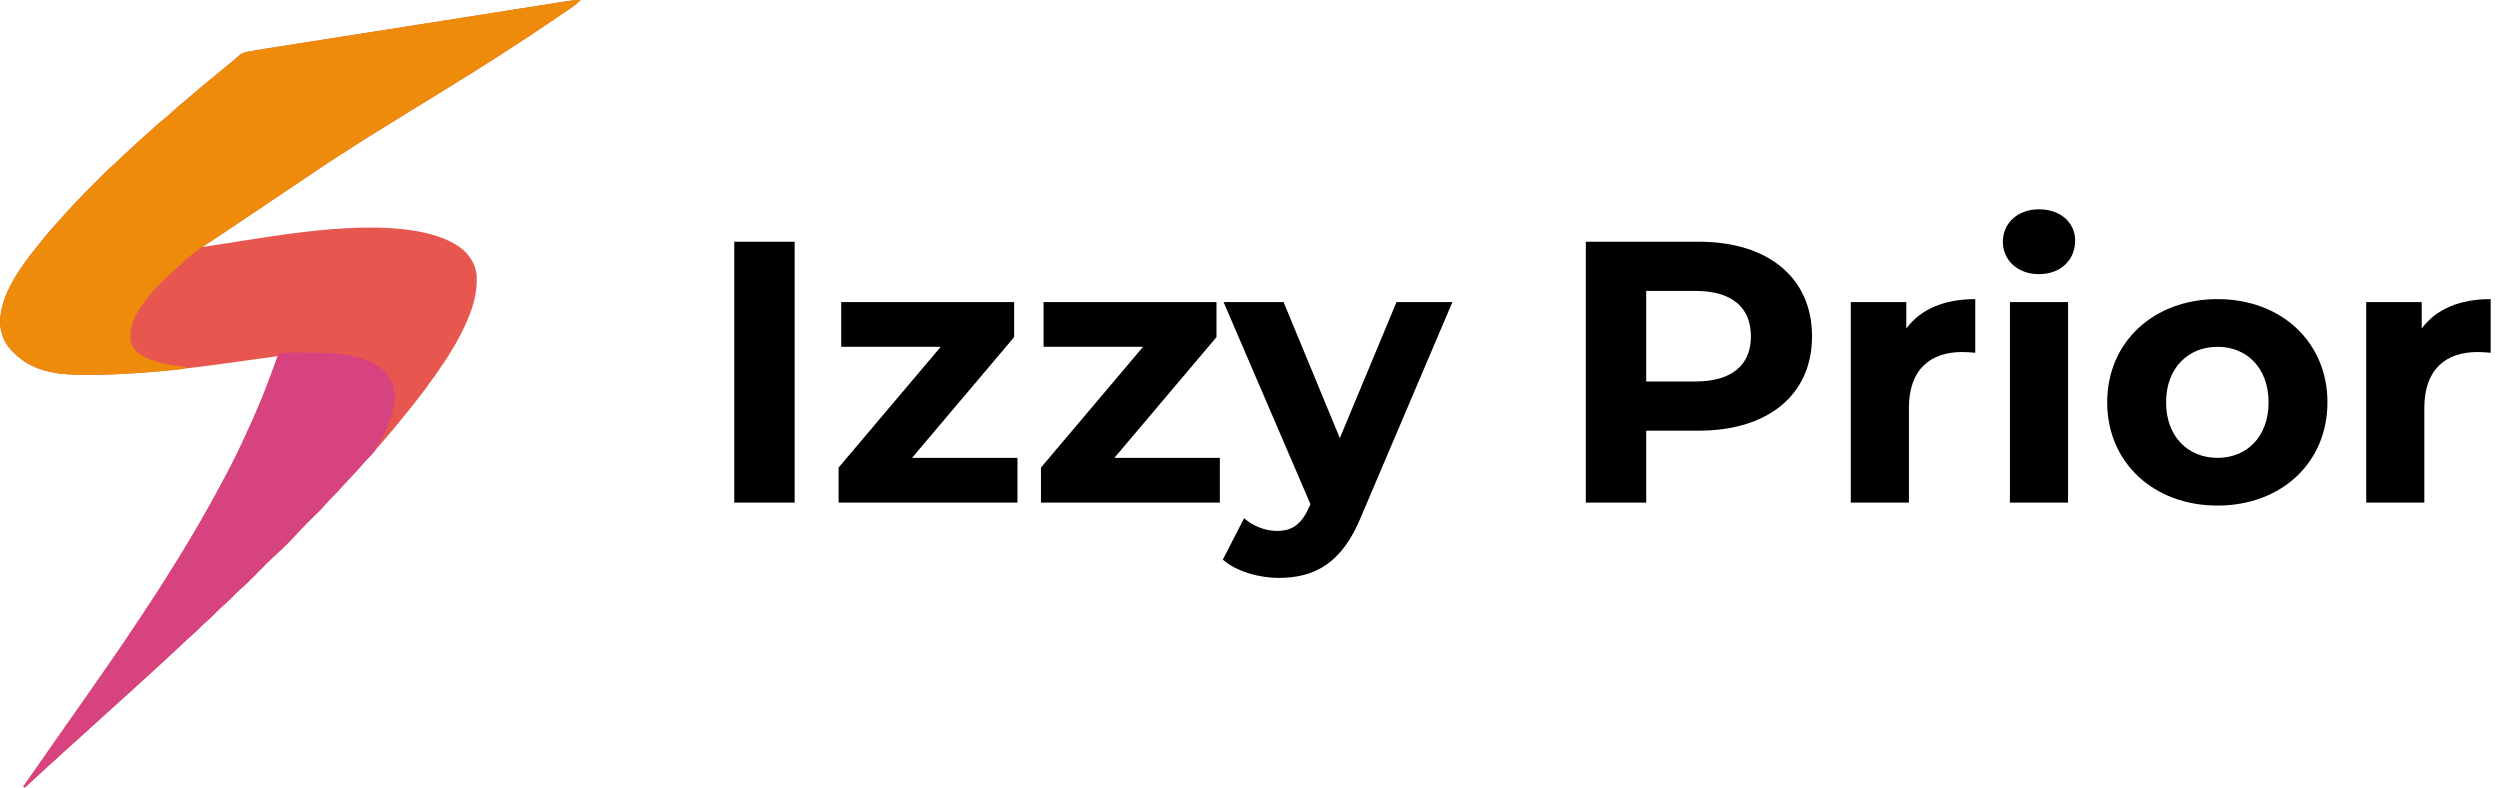
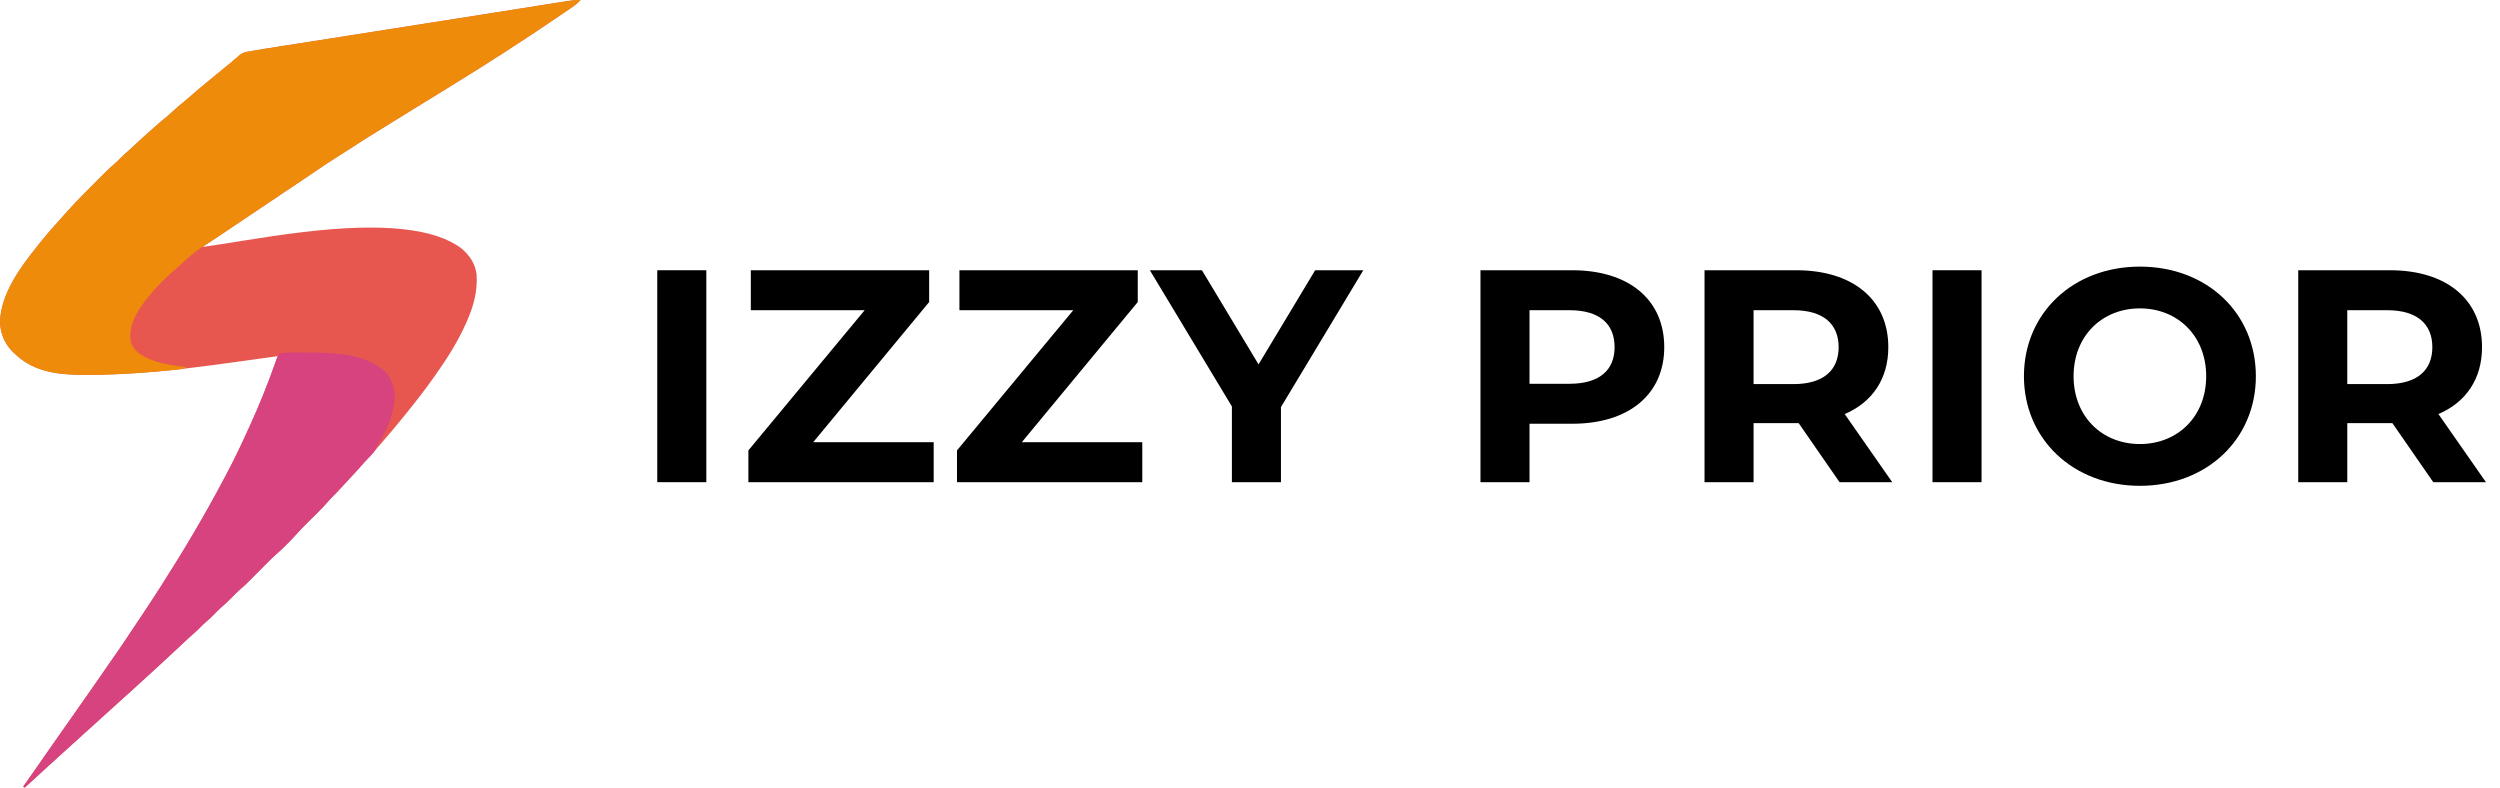
<svg xmlns="http://www.w3.org/2000/svg" id="Layer_1" data-name="Layer 1" viewBox="0 0 1973.47 621.68">
  <defs>
    <style>
      .cls-1 {
        fill: #d6437e;
      }

      .cls-2 {
        fill: #ef8b0a;
      }

      .cls-3 {
        fill: #e75750;
      }
    </style>
  </defs>
  <g>
-     <path class="cls-3" d="M458.27.02c-2.4,2.55-4.93,4.57-7.85,6.51-.45.31-.9.61-1.37.93-1.02.69-2.05,1.38-3.07,2.08-1.91,1.29-3.82,2.59-5.72,3.89-28.19,19.23-56.91,37.62-85.99,55.48-3.78,2.32-7.54,4.65-11.31,6.99-4.8,2.98-9.61,5.92-14.44,8.85-5.93,3.6-11.82,7.25-17.69,10.94-4.21,2.64-8.43,5.24-12.66,7.83-6.96,4.26-13.87,8.6-20.68,13.1-3.01,1.99-6.04,3.94-9.11,5.83-7.21,4.46-14.22,9.2-21.24,13.97-2.43,1.65-4.86,3.29-7.29,4.93-.6.41-1.21.82-1.83,1.24-4.74,3.21-9.5,6.38-14.26,9.55-5.74,3.82-11.45,7.68-17.17,11.54-12.8,8.65-25.64,17.25-38.51,25.8-2.77,1.84-5.53,3.68-8.3,5.53,3.06-.47,6.12-.94,9.18-1.41,1.15-.18,2.3-.35,3.45-.53,7.19-1.1,14.37-2.22,21.55-3.39,14.55-2.35,29.1-4.53,43.74-6.28q1.01-.12,2.04-.25,93.23-11.16,124.77,13.14c6.43,5.52,10.91,12.3,11.77,20.89.64,12.91-2.37,24.16-7.49,35.91-.23.54-.46,1.07-.7,1.62-6.54,14.87-15.28,28.56-24.67,41.78-.35.5-.71,1-1.07,1.51-7.8,11.02-16.13,21.61-24.69,32.05-.85,1.04-1.7,2.09-2.55,3.13-3.72,4.58-7.54,9.05-11.39,13.52-1.02,1.19-2.03,2.38-3.04,3.57-3.98,4.68-8.05,9.25-12.24,13.74-1.37,1.48-2.71,2.98-4.03,4.51-2.64,3.05-5.4,5.97-8.16,8.91-2.53,2.7-5.04,5.42-7.53,8.16-2.43,2.66-4.91,5.23-7.48,7.75-1.12,1.14-2.15,2.3-3.17,3.53-4.31,4.96-9.11,9.48-13.78,14.1q-6.2,6.11-12.03,12.56c-1.89,2.17-3.94,4.19-5.98,6.21-.41.41-.82.83-1.25,1.26-2.04,2.04-4.11,4-6.3,5.87-2.84,2.47-5.5,5.09-8.14,7.77-.48.49-.97.97-1.47,1.47-1.53,1.54-3.06,3.08-4.59,4.62-2.02,2.03-4.03,4.06-6.05,6.09-.45.46-.9.92-1.37,1.39-2.6,2.61-5.26,5.09-8.06,7.48-2.06,1.81-3.97,3.78-5.89,5.74-2.81,2.84-5.64,5.58-8.69,8.17-2.08,1.85-4,3.84-5.95,5.82-2.18,2.2-4.44,4.25-6.8,6.26-1.79,1.58-3.45,3.28-5.1,5-1.3,1.26-2.63,2.46-4,3.64-2.84,2.47-5.58,5.03-8.31,7.62-4.82,4.56-9.68,9.08-14.56,13.56q-.5.46-1.02.94c-1.67,1.53-3.34,3.06-5.01,4.59-1.35,1.23-2.69,2.46-4.03,3.7-3.07,2.82-6.15,5.64-9.26,8.43-2.62,2.35-5.22,4.74-7.8,7.14-2.68,2.49-5.39,4.93-8.16,7.32-1.96,1.73-3.87,3.5-5.78,5.28-2.71,2.51-5.44,4.99-8.24,7.41-1.96,1.73-3.87,3.5-5.78,5.28-2.73,2.53-5.48,5.02-8.29,7.46-2.15,1.89-4.25,3.83-6.35,5.77-3.75,3.45-7.55,6.85-11.34,10.26-4.04,3.63-8.05,7.29-12.05,10.96-1.68,1.54-3.35,3.08-5.03,4.61l-1.97,1.81-10.05,9.21c-.44-.22-.88-.44-1.34-.67.4-.55.79-1.1,1.2-1.67,3.04-4.23,6.04-8.47,8.98-12.77,3.95-5.77,7.96-11.5,11.98-17.23,1.2-1.71,2.4-3.43,3.6-5.14,3.97-5.67,7.94-11.34,11.94-17,3.74-5.3,7.46-10.62,11.18-15.93,1.2-1.72,2.41-3.44,3.61-5.15,3.82-5.45,7.63-10.91,11.39-16.4,1.82-2.65,3.65-5.29,5.48-7.92.46-.66.92-1.32,1.4-2,.89-1.28,1.79-2.56,2.68-3.83,3.33-4.77,6.56-9.6,9.78-14.44,1.27-1.91,2.54-3.81,3.81-5.71,1.35-2.02,2.7-4.04,4.05-6.06.68-1.02,1.36-2.04,2.04-3.06,4.86-7.27,9.65-14.57,14.38-21.93.43-.67.87-1.35,1.31-2.04,17.82-27.82,34.69-56.2,50.1-85.43.4-.75.8-1.5,1.21-2.27,5.59-10.54,10.82-21.21,15.75-32.08,1.08-2.39,2.18-4.77,3.27-7.15,3.7-8.12,7.25-16.28,10.58-24.56q.43-1.07.87-2.16c3.66-9.24,7-18.6,10.4-27.93-.73.1-1.46.2-2.21.31-7.02.98-14.03,1.95-21.05,2.92-3.6.5-7.21,1-10.81,1.5-15.17,2.11-30.34,4.15-45.57,5.84-.6.07-1.2.13-1.81.2-21.08,2.35-42.24,3.59-63.45,3.93q-.93.02-1.88.03c-3.38.05-6.76.04-10.14-.03q-.89-.02-1.8-.04c-18.71-.43-35.85-3.61-49.61-17.32q-.72-.7-1.46-1.41c-5.96-6.17-9.12-14.19-9.43-22.71.52-22.04,15.67-42.83,28.92-59.34.44-.56.88-1.12,1.34-1.7,5.21-6.6,10.67-12.99,16.37-19.18,1.28-1.41,2.54-2.84,3.79-4.28,2.42-2.77,4.9-5.46,7.42-8.14.46-.49.92-.97,1.39-1.47,4.88-5.16,9.88-10.2,14.91-15.21,1.54-1.54,3.08-3.08,4.62-4.62,1-1,2-2,3-2.99.45-.45.9-.9,1.36-1.37,2.62-2.6,5.31-5.09,8.11-7.49,1.33-1.16,2.57-2.38,3.8-3.65,2.04-2.07,4.16-3.99,6.37-5.89,2.26-2,4.45-4.07,6.65-6.13,2.99-2.8,5.99-5.59,9.1-8.26,1.51-1.31,2.99-2.66,4.47-4.01,2.3-2.08,4.64-4.07,7.05-6.01,2.68-2.17,5.24-4.42,7.76-6.76,3.02-2.81,6.15-5.46,9.36-8.05,2.37-1.95,4.69-3.96,7-5.97,3.4-2.96,6.84-5.88,10.34-8.72,2.57-2.09,5.13-4.2,7.68-6.3.98-.81,1.97-1.62,2.95-2.43,1.59-1.31,3.19-2.63,4.78-3.94,1.17-.96,2.34-1.92,3.52-2.86,1.29-1.05,2.53-2.12,3.77-3.22.71-.6,1.42-1.21,2.13-1.81.62-.54,1.23-1.08,1.86-1.64,2.29-1.5,4.54-1.9,7.22-2.38.46-.08.93-.17,1.41-.25,6.73-1.19,13.48-2.23,20.24-3.29,1.54-.24,3.08-.49,4.62-.73,4.18-.66,8.36-1.32,12.55-1.97,4.01-.63,8.03-1.26,12.04-1.89,8.04-1.27,16.08-2.53,24.12-3.79,7.6-1.19,15.2-2.39,22.8-3.59.46-.07.92-.14,1.39-.22,2.77-.44,5.55-.87,8.32-1.31,11.12-1.75,22.24-3.5,33.36-5.25,3.71-.58,7.42-1.16,11.13-1.75.93-.15,1.85-.29,2.78-.44,13.35-2.1,26.71-4.2,40.06-6.32,6.15-.97,12.31-1.95,18.46-2.92,4.5-.71,8.99-1.42,13.49-2.14,4.16-.66,8.32-1.32,12.48-1.97,1.52-.24,3.04-.48,4.56-.72,2.07-.33,4.14-.66,6.21-.98.6-.1,1.2-.19,1.81-.29,3.17-.49,6.18-.75,9.39-.65Z" />
-     <path class="cls-2" d="M458.27.02c-2.4,2.55-4.93,4.57-7.85,6.51-.45.31-.9.61-1.37.93-1.02.69-2.05,1.38-3.07,2.08-1.91,1.29-3.82,2.59-5.72,3.89-28.19,19.23-56.91,37.62-85.99,55.48-3.78,2.32-7.54,4.65-11.31,6.99-4.8,2.98-9.61,5.92-14.44,8.85-5.93,3.6-11.82,7.25-17.69,10.94-4.21,2.64-8.43,5.24-12.66,7.83-6.96,4.26-13.87,8.6-20.68,13.1-3.01,1.99-6.04,3.94-9.11,5.83-7.21,4.46-14.22,9.2-21.24,13.97-2.43,1.65-4.86,3.29-7.29,4.93-.6.41-1.21.82-1.83,1.24-4.74,3.21-9.5,6.38-14.26,9.55-5.74,3.82-11.45,7.68-17.17,11.54-9.98,6.74-19.97,13.46-29.98,20.14-.49.32-.97.65-1.47.98-5.54,3.7-11.1,7.35-16.72,10.92-5.08,3.31-9.5,7.27-13.93,11.4-1.52,1.42-3.08,2.79-4.65,4.16-6.85,5.97-13.62,12.12-19.45,19.11-.31.37-.62.74-.94,1.12-8.87,10.6-17.54,21.9-16.57,36.34.54,4.59,2.97,7.75,6.33,10.75,10.89,7.95,24.87,9.59,37.89,11.23-2.46,1.64-4.6,1.74-7.46,2-.55.05-1.1.11-1.66.16-1.8.17-3.6.34-5.4.5-1.25.12-2.5.24-3.76.35-22.06,2.05-44.35,3.48-66.52,2.99q-.89-.02-1.8-.04c-18.71-.43-35.85-3.61-49.61-17.32q-.72-.7-1.46-1.41c-5.96-6.17-9.12-14.19-9.43-22.71.52-22.04,15.67-42.83,28.92-59.34.44-.56.88-1.12,1.34-1.7,5.21-6.6,10.67-12.99,16.37-19.18,1.28-1.41,2.54-2.84,3.79-4.28,2.42-2.77,4.9-5.46,7.42-8.14.46-.49.92-.97,1.39-1.47,4.88-5.16,9.88-10.2,14.91-15.21,1.54-1.54,3.08-3.08,4.62-4.62,1-1,2-2,3-2.99.45-.45.9-.9,1.36-1.37,2.62-2.6,5.31-5.09,8.11-7.49,1.33-1.16,2.57-2.38,3.8-3.65,2.04-2.07,4.16-3.99,6.37-5.89,2.26-2,4.45-4.07,6.65-6.13,2.99-2.8,5.99-5.59,9.1-8.26,1.51-1.31,2.99-2.66,4.47-4.01,2.3-2.08,4.64-4.07,7.05-6.01,2.68-2.17,5.24-4.42,7.76-6.76,3.02-2.81,6.15-5.46,9.36-8.05,2.37-1.95,4.69-3.96,7-5.97,3.4-2.96,6.84-5.88,10.34-8.72,2.57-2.09,5.13-4.2,7.68-6.3.98-.81,1.97-1.62,2.95-2.43,1.59-1.31,3.19-2.63,4.78-3.94,1.17-.96,2.34-1.92,3.52-2.86,1.29-1.05,2.53-2.12,3.77-3.22.71-.6,1.42-1.21,2.13-1.81.62-.54,1.23-1.08,1.86-1.64,2.29-1.5,4.54-1.9,7.22-2.38.46-.08.93-.17,1.41-.25,6.73-1.19,13.48-2.23,20.24-3.29,1.54-.24,3.08-.49,4.62-.73,4.18-.66,8.36-1.32,12.55-1.97,4.01-.63,8.03-1.26,12.04-1.89,8.04-1.27,16.08-2.53,24.12-3.79,7.6-1.19,15.2-2.39,22.8-3.59.46-.07.92-.14,1.39-.22,2.77-.44,5.55-.87,8.32-1.31,11.12-1.75,22.24-3.5,33.36-5.25,3.71-.58,7.42-1.16,11.13-1.75.93-.15,1.85-.29,2.78-.44,13.35-2.1,26.71-4.2,40.06-6.32,6.15-.97,12.31-1.95,18.46-2.92,4.5-.71,8.99-1.42,13.49-2.14,4.16-.66,8.32-1.32,12.48-1.97,1.52-.24,3.04-.48,4.56-.72,2.07-.33,4.14-.66,6.21-.98.6-.1,1.2-.19,1.81-.29,3.17-.49,6.18-.75,9.39-.65Z" />
-     <path class="cls-1" d="M241.55,278.34q.84,0,1.7,0c20.35.04,44.63.58,60.65,14.94,5.58,5.95,7.8,13.77,7.64,21.73-1.01,13.17-7.01,26.59-14.19,37.57-.16.49-.32.99-.48,1.5-1.27,2.71-3.25,4.59-5.32,6.72-.86.9-1.72,1.8-2.57,2.7-.41.43-.81.85-1.23,1.29-1.17,1.24-2.3,2.51-3.41,3.81-2.6,3.02-5.35,5.91-8.07,8.82-2.53,2.7-5.04,5.42-7.53,8.16-2.43,2.66-4.91,5.23-7.48,7.75-1.12,1.14-2.15,2.3-3.17,3.53-4.31,4.96-9.11,9.48-13.78,14.1q-6.2,6.11-12.03,12.56c-1.89,2.17-3.94,4.19-5.98,6.21-.41.41-.82.83-1.25,1.26-2.04,2.04-4.11,4-6.3,5.87-2.84,2.47-5.5,5.09-8.14,7.77-.48.49-.97.97-1.47,1.47-1.53,1.54-3.06,3.08-4.59,4.62-2.02,2.03-4.03,4.06-6.05,6.09q-.68.69-1.37,1.39c-2.6,2.61-5.26,5.09-8.06,7.48-2.06,1.81-3.97,3.78-5.89,5.74-2.81,2.84-5.64,5.58-8.69,8.17-2.08,1.85-4,3.84-5.95,5.82-2.18,2.2-4.44,4.25-6.8,6.26-1.79,1.58-3.45,3.28-5.1,5-1.3,1.26-2.63,2.46-4,3.64-2.84,2.47-5.58,5.03-8.31,7.62-4.82,4.56-9.68,9.08-14.56,13.56-.34.31-.67.62-1.02.94-1.67,1.53-3.34,3.06-5.01,4.59-1.35,1.23-2.69,2.46-4.03,3.7-3.07,2.82-6.15,5.64-9.26,8.43-2.62,2.35-5.22,4.74-7.8,7.14-2.68,2.49-5.39,4.93-8.16,7.32-1.96,1.73-3.87,3.5-5.78,5.28-2.71,2.51-5.44,4.99-8.24,7.41-1.96,1.73-3.87,3.5-5.78,5.28-2.73,2.53-5.48,5.02-8.29,7.46-2.15,1.89-4.25,3.83-6.35,5.77-3.75,3.45-7.55,6.85-11.34,10.26-4.04,3.63-8.05,7.29-12.05,10.96-1.68,1.54-3.35,3.08-5.03,4.61l-1.97,1.81-10.05,9.21c-.44-.22-.88-.44-1.34-.67.4-.55.79-1.1,1.2-1.67,3.04-4.23,6.04-8.47,8.98-12.77,3.95-5.77,7.96-11.5,11.98-17.23,1.2-1.71,2.4-3.43,3.6-5.14,3.97-5.67,7.94-11.34,11.94-17,3.74-5.3,7.46-10.62,11.18-15.93,1.2-1.72,2.41-3.44,3.61-5.15,3.82-5.45,7.63-10.91,11.39-16.4,1.82-2.65,3.65-5.29,5.48-7.92.46-.66.92-1.32,1.4-2,.89-1.28,1.79-2.56,2.68-3.83,3.33-4.77,6.56-9.6,9.78-14.44,1.27-1.91,2.54-3.81,3.81-5.71,1.35-2.02,2.7-4.04,4.05-6.06.68-1.02,1.36-2.04,2.04-3.06,4.86-7.27,9.65-14.57,14.38-21.93.43-.67.87-1.35,1.31-2.04,17.82-27.82,34.69-56.2,50.1-85.43.4-.75.8-1.5,1.21-2.27,5.59-10.54,10.82-21.21,15.75-32.08,1.08-2.39,2.18-4.77,3.27-7.15,7.23-15.85,13.66-31.97,19.53-48.37.29-.79.57-1.59.87-2.41.25-.7.5-1.4.76-2.12q.7-1.75,2.03-3.75c6.67-1.41,14.18-.8,20.99-.79Z" />
+     <path class="cls-3" d="M458.27.02c-2.4,2.55-4.93,4.57-7.85,6.51-.45.31-.9.61-1.37.93-1.02.69-2.05,1.38-3.07,2.08-1.91,1.29-3.82,2.59-5.72,3.89-28.19,19.23-56.91,37.62-85.99,55.48-3.78,2.32-7.54,4.65-11.31,6.99-4.8,2.98-9.61,5.92-14.44,8.85-5.93,3.6-11.82,7.25-17.69,10.94-4.21,2.64-8.43,5.24-12.66,7.83-6.96,4.26-13.87,8.6-20.68,13.1-3.01,1.99-6.04,3.94-9.11,5.83-7.21,4.46-14.22,9.2-21.24,13.97-2.43,1.65-4.86,3.29-7.29,4.93-.6.41-1.21.82-1.83,1.24-4.74,3.21-9.5,6.38-14.26,9.55-5.74,3.82-11.45,7.68-17.17,11.54-12.8,8.65-25.64,17.25-38.51,25.8-2.77,1.84-5.53,3.68-8.3,5.53,3.06-.47,6.12-.94,9.18-1.41,1.15-.18,2.3-.35,3.45-.53,7.19-1.1,14.37-2.22,21.55-3.39,14.55-2.35,29.1-4.53,43.74-6.28.67-.08,1.35-.16,2.04-.25,62.15-7.44,103.74-3.06,124.77,13.14,6.43,5.52,10.91,12.3,11.77,20.89.64,12.91-2.37,24.16-7.49,35.91-.23.54-.46,1.07-.7,1.62-6.54,14.87-15.28,28.56-24.67,41.78-.35.5-.71,1-1.07,1.51-7.8,11.02-16.13,21.61-24.69,32.05-.85,1.04-1.7,2.09-2.55,3.13-3.72,4.58-7.54,9.05-11.39,13.52-1.02,1.19-2.03,2.38-3.04,3.57-3.98,4.68-8.05,9.25-12.24,13.74-1.37,1.48-2.71,2.98-4.03,4.51-2.64,3.05-5.4,5.97-8.16,8.91-2.53,2.7-5.04,5.42-7.53,8.16-2.43,2.66-4.91,5.23-7.48,7.75-1.12,1.14-2.15,2.3-3.17,3.53-4.31,4.96-9.11,9.48-13.78,14.1-4.13,4.07-8.14,8.26-12.03,12.56-1.89,2.17-3.94,4.19-5.98,6.21-.41.41-.82.83-1.25,1.26-2.04,2.04-4.11,4-6.3,5.87-2.84,2.47-5.5,5.09-8.14,7.77-.48.49-.97.97-1.47,1.47-1.53,1.54-3.06,3.08-4.59,4.62-2.02,2.03-4.03,4.06-6.05,6.09-.45.46-.9.92-1.37,1.39-2.6,2.61-5.26,5.09-8.06,7.48-2.06,1.81-3.97,3.78-5.89,5.74-2.81,2.84-5.64,5.58-8.69,8.17-2.08,1.85-4,3.84-5.95,5.82-2.18,2.2-4.44,4.25-6.8,6.26-1.79,1.58-3.45,3.28-5.1,5-1.3,1.26-2.63,2.46-4,3.64-2.84,2.47-5.58,5.03-8.31,7.62-4.82,4.56-9.68,9.08-14.56,13.56-.33.31-.67.62-1.02.94-1.67,1.53-3.34,3.06-5.01,4.59-1.35,1.23-2.69,2.46-4.03,3.7-3.07,2.82-6.15,5.64-9.26,8.43-2.62,2.35-5.22,4.74-7.8,7.14-2.68,2.49-5.39,4.93-8.16,7.32-1.96,1.73-3.87,3.5-5.78,5.28-2.71,2.51-5.44,4.99-8.24,7.41-1.96,1.73-3.87,3.5-5.78,5.28-2.73,2.53-5.48,5.02-8.29,7.46-2.15,1.89-4.25,3.83-6.35,5.77-3.75,3.45-7.55,6.85-11.34,10.26-4.04,3.63-8.05,7.29-12.05,10.96-1.68,1.54-3.35,3.08-5.03,4.61l-1.97,1.81-10.05,9.21c-.44-.22-.88-.44-1.34-.67.4-.55.79-1.1,1.2-1.67,3.04-4.23,6.04-8.47,8.98-12.77,3.95-5.77,7.96-11.5,11.98-17.23,1.2-1.71,2.4-3.43,3.6-5.14,3.97-5.67,7.94-11.34,11.94-17,3.74-5.3,7.46-10.62,11.18-15.93,1.2-1.72,2.41-3.44,3.61-5.15,3.82-5.45,7.63-10.91,11.39-16.4,1.82-2.65,3.65-5.29,5.48-7.92.46-.66.92-1.32,1.4-2,.89-1.28,1.79-2.56,2.68-3.83,3.33-4.77,6.56-9.6,9.78-14.44,1.27-1.91,2.54-3.81,3.81-5.71,1.35-2.02,2.7-4.04,4.05-6.06.68-1.02,1.36-2.04,2.04-3.06,4.86-7.27,9.65-14.57,14.38-21.93.43-.67.87-1.35,1.31-2.04,17.82-27.82,34.69-56.2,50.1-85.43.4-.75.8-1.5,1.21-2.27,5.59-10.54,10.82-21.21,15.75-32.08,1.08-2.39,2.18-4.77,3.27-7.15,3.7-8.12,7.25-16.28,10.58-24.56.29-.71.58-1.43.87-2.16,3.66-9.24,7-18.6,10.4-27.93-.73.1-1.46.2-2.21.31-7.02.98-14.03,1.95-21.05,2.92-3.6.5-7.21,1-10.81,1.5-15.17,2.11-30.34,4.15-45.57,5.84-.6.07-1.2.13-1.81.2-21.08,2.35-42.24,3.59-63.45,3.93-.62.01-1.25.02-1.88.03-3.38.05-6.76.04-10.14-.03-.59-.01-1.19-.03-1.8-.04-18.71-.43-35.85-3.61-49.61-17.32-.48-.47-.97-.94-1.46-1.41C3.49,270.9.33,262.88.02,254.36c.52-22.04,15.67-42.83,28.92-59.34.44-.56.88-1.12,1.34-1.7,5.21-6.6,10.67-12.99,16.37-19.18,1.28-1.41,2.54-2.84,3.79-4.28,2.42-2.77,4.9-5.46,7.42-8.14.46-.49.92-.97,1.39-1.47,4.88-5.16,9.88-10.2,14.91-15.21,1.54-1.54,3.08-3.08,4.62-4.62,1-1,2-2,3-2.99.45-.45.9-.9,1.36-1.37,2.62-2.6,5.31-5.09,8.11-7.49,1.33-1.16,2.57-2.38,3.8-3.65,2.04-2.07,4.16-3.99,6.37-5.89,2.26-2,4.45-4.07,6.65-6.13,2.99-2.8,5.99-5.59,9.1-8.26,1.51-1.31,2.99-2.66,4.47-4.01,2.3-2.08,4.64-4.07,7.05-6.01,2.68-2.17,5.24-4.42,7.76-6.76,3.02-2.81,6.15-5.46,9.36-8.05,2.37-1.95,4.69-3.96,7-5.97,3.4-2.96,6.84-5.88,10.34-8.72,2.57-2.09,5.13-4.2,7.68-6.3.98-.81,1.97-1.62,2.95-2.43,1.59-1.31,3.19-2.63,4.78-3.94,1.17-.96,2.34-1.92,3.52-2.86,1.29-1.05,2.53-2.12,3.77-3.22.71-.6,1.42-1.21,2.13-1.81.62-.54,1.23-1.08,1.86-1.64,2.29-1.5,4.54-1.9,7.22-2.38.46-.08.93-.17,1.41-.25,6.73-1.19,13.48-2.23,20.24-3.29,1.54-.24,3.08-.49,4.62-.73,4.18-.66,8.36-1.32,12.55-1.97,4.01-.63,8.03-1.26,12.04-1.89,8.04-1.27,16.08-2.53,24.12-3.79,7.6-1.19,15.2-2.39,22.8-3.59.46-.07.92-.14,1.39-.22,2.77-.44,5.55-.87,8.32-1.31l33.36-5.25c3.71-.58,7.42-1.16,11.13-1.75.93-.15,1.85-.29,2.78-.44,13.35-2.1,26.71-4.2,40.06-6.32,6.15-.97,12.31-1.95,18.46-2.92,4.5-.71,8.99-1.42,13.49-2.14,4.16-.66,8.32-1.32,12.48-1.97,1.52-.24,3.04-.48,4.56-.72,2.07-.33,4.14-.66,6.21-.98.6-.1,1.2-.19,1.81-.29,3.17-.49,6.18-.75,9.39-.65V.02Z" />
+     <path class="cls-2" d="M458.27.02c-2.4,2.55-4.93,4.57-7.85,6.51-.45.31-.9.61-1.37.93-1.02.69-2.05,1.38-3.07,2.08-1.91,1.29-3.82,2.59-5.72,3.89-28.19,19.23-56.91,37.62-85.99,55.48-3.78,2.32-7.54,4.65-11.31,6.99-4.8,2.98-9.61,5.92-14.44,8.85-5.93,3.6-11.82,7.25-17.69,10.94-4.21,2.64-8.43,5.24-12.66,7.83-6.96,4.26-13.87,8.6-20.68,13.1-3.01,1.99-6.04,3.94-9.11,5.83-7.21,4.46-14.22,9.2-21.24,13.97-2.43,1.65-4.86,3.29-7.29,4.93-.6.41-1.21.82-1.83,1.24-4.74,3.21-9.5,6.38-14.26,9.55-5.74,3.82-11.45,7.68-17.17,11.54-9.98,6.74-19.97,13.46-29.98,20.14-.49.32-.97.65-1.47.98-5.54,3.7-11.1,7.35-16.72,10.92-5.08,3.31-9.5,7.27-13.93,11.4-1.52,1.42-3.08,2.79-4.65,4.16-6.85,5.97-13.62,12.12-19.45,19.11-.31.37-.62.74-.94,1.12-8.87,10.6-17.54,21.9-16.57,36.34.54,4.59,2.97,7.75,6.33,10.75,10.89,7.95,24.87,9.59,37.89,11.23-2.46,1.64-4.6,1.74-7.46,2-.55.05-1.1.11-1.66.16-1.8.17-3.6.34-5.4.5-1.25.12-2.5.24-3.76.35-22.06,2.05-44.35,3.48-66.52,2.99-.59-.01-1.19-.03-1.8-.04-18.71-.43-35.85-3.61-49.61-17.32-.48-.47-.97-.94-1.46-1.41C3.47,270.89.31,262.87,0,254.35c.52-22.04,15.67-42.83,28.92-59.34.44-.56.88-1.12,1.34-1.7,5.21-6.6,10.67-12.99,16.37-19.18,1.28-1.41,2.54-2.84,3.79-4.28,2.42-2.77,4.9-5.46,7.42-8.14.46-.49.92-.97,1.39-1.47,4.88-5.16,9.88-10.2,14.91-15.21,1.54-1.54,3.08-3.08,4.62-4.62,1-1,2-2,3-2.99.45-.45.9-.9,1.36-1.37,2.62-2.6,5.31-5.09,8.11-7.49,1.33-1.16,2.57-2.38,3.8-3.65,2.04-2.07,4.16-3.99,6.37-5.89,2.26-2,4.45-4.07,6.65-6.13,2.99-2.8,5.99-5.59,9.1-8.26,1.51-1.31,2.99-2.66,4.47-4.01,2.3-2.08,4.64-4.07,7.05-6.01,2.68-2.17,5.24-4.42,7.76-6.76,3.02-2.81,6.15-5.46,9.36-8.05,2.37-1.95,4.69-3.96,7-5.97,3.4-2.96,6.84-5.88,10.34-8.72,2.57-2.09,5.13-4.2,7.68-6.3.98-.81,1.97-1.62,2.95-2.43,1.59-1.31,3.19-2.63,4.78-3.94,1.17-.96,2.34-1.92,3.52-2.86,1.29-1.05,2.53-2.12,3.77-3.22.71-.6,1.42-1.21,2.13-1.81.62-.54,1.23-1.08,1.86-1.64,2.29-1.5,4.54-1.9,7.22-2.38.46-.08.93-.17,1.41-.25,6.73-1.19,13.48-2.23,20.24-3.29,1.54-.24,3.08-.49,4.62-.73,4.18-.66,8.36-1.32,12.55-1.97,4.01-.63,8.03-1.26,12.04-1.89,8.04-1.27,16.08-2.53,24.12-3.79,7.6-1.19,15.2-2.39,22.8-3.59.46-.07.92-.14,1.39-.22,2.77-.44,5.55-.87,8.32-1.31,11.12-1.75,22.24-3.5,33.36-5.25,3.71-.58,7.42-1.16,11.13-1.75.93-.15,1.85-.29,2.78-.44,13.35-2.1,26.71-4.2,40.06-6.32,6.15-.97,12.31-1.95,18.46-2.92,4.5-.71,8.99-1.42,13.49-2.14,4.16-.66,8.32-1.32,12.48-1.97,1.52-.24,3.04-.48,4.56-.72,2.07-.33,4.14-.66,6.21-.98.6-.1,1.2-.19,1.81-.29,3.17-.49,6.18-.75,9.39-.65V.02Z" />
+     <path class="cls-1" d="M241.55,278.34h1.7c20.35.04,44.63.58,60.65,14.94,5.58,5.95,7.8,13.77,7.64,21.73-1.01,13.17-7.01,26.59-14.19,37.57-.16.49-.32.99-.48,1.5-1.27,2.71-3.25,4.59-5.32,6.72-.86.9-1.72,1.8-2.57,2.7-.41.43-.81.85-1.23,1.29-1.17,1.24-2.3,2.51-3.41,3.81-2.6,3.02-5.35,5.91-8.07,8.82-2.53,2.7-5.04,5.42-7.53,8.16-2.43,2.66-4.91,5.23-7.48,7.75-1.12,1.14-2.15,2.3-3.17,3.53-4.31,4.96-9.11,9.48-13.78,14.1-4.13,4.07-8.14,8.26-12.03,12.56-1.89,2.17-3.94,4.19-5.98,6.21-.41.41-.82.83-1.25,1.26-2.04,2.04-4.11,4-6.3,5.87-2.84,2.47-5.5,5.09-8.14,7.77-.48.49-.97.97-1.47,1.47-1.53,1.54-3.06,3.08-4.59,4.62-2.02,2.03-4.03,4.06-6.05,6.09-.45.46-.91.92-1.37,1.39-2.6,2.61-5.26,5.09-8.06,7.48-2.06,1.81-3.97,3.78-5.89,5.74-2.81,2.84-5.64,5.58-8.69,8.17-2.08,1.85-4,3.84-5.95,5.82-2.18,2.2-4.44,4.25-6.8,6.26-1.79,1.58-3.45,3.28-5.1,5-1.3,1.26-2.63,2.46-4,3.64-2.84,2.47-5.58,5.03-8.31,7.62-4.82,4.56-9.68,9.08-14.56,13.56-.34.31-.67.62-1.02.94-1.67,1.53-3.34,3.06-5.01,4.59-1.35,1.23-2.69,2.46-4.03,3.7-3.07,2.82-6.15,5.64-9.26,8.43-2.62,2.35-5.22,4.74-7.8,7.14-2.68,2.49-5.39,4.93-8.16,7.32-1.96,1.73-3.87,3.5-5.78,5.28-2.71,2.51-5.44,4.99-8.24,7.41-1.96,1.73-3.87,3.5-5.78,5.28-2.73,2.53-5.48,5.02-8.29,7.46-2.15,1.89-4.25,3.83-6.35,5.77-3.75,3.45-7.55,6.85-11.34,10.26-4.04,3.63-8.05,7.29-12.05,10.96-1.68,1.54-3.35,3.08-5.03,4.61l-1.97,1.81-10.05,9.21c-.44-.22-.88-.44-1.34-.67.4-.55.79-1.1,1.2-1.67,3.04-4.23,6.04-8.47,8.98-12.77,3.95-5.77,7.96-11.5,11.98-17.23,1.2-1.71,2.4-3.43,3.6-5.14,3.97-5.67,7.94-11.34,11.94-17,3.74-5.3,7.46-10.62,11.18-15.93,1.2-1.72,2.41-3.44,3.61-5.15,3.82-5.45,7.63-10.91,11.39-16.4,1.82-2.65,3.65-5.29,5.48-7.92.46-.66.92-1.32,1.4-2,.89-1.28,1.79-2.56,2.68-3.83,3.33-4.77,6.56-9.6,9.78-14.44,1.27-1.91,2.54-3.81,3.81-5.71,1.35-2.02,2.7-4.04,4.05-6.06.68-1.02,1.36-2.04,2.04-3.06,4.86-7.27,9.65-14.57,14.38-21.93.43-.67.87-1.35,1.31-2.04,17.82-27.82,34.69-56.2,50.1-85.43.4-.75.8-1.5,1.21-2.27,5.59-10.54,10.82-21.21,15.75-32.08,1.08-2.39,2.18-4.77,3.27-7.15,7.23-15.85,13.66-31.97,19.53-48.37.29-.79.57-1.59.87-2.41.25-.7.5-1.4.76-2.12.47-1.17,1.14-2.42,2.03-3.75,6.67-1.41,14.18-.8,20.99-.79h-.04Z" />
  </g>
  <g>
-     <path d="M579.61,190.81h47.66v205.93h-47.66v-205.93Z" />
-     <path d="M803.19,361.44v35.3h-141.21v-27.65l80.61-95.32h-78.55v-35.3h136.5v27.65l-80.61,95.32h83.26Z" />
-     <path d="M962.93,361.44v35.3h-141.21v-27.65l80.61-95.32h-78.55v-35.3h136.5v27.65l-80.61,95.32h83.26Z" />
-     <path d="M1146.51,238.47l-71.49,167.98c-15.3,38.25-37.07,49.72-65.6,49.72-16.18,0-33.83-5.3-44.13-14.42l16.77-32.65c7.06,6.18,16.77,10,25.89,10,12.65,0,19.71-5.59,25.89-19.71l.59-1.47-68.55-159.45h47.36l44.42,107.38,44.72-107.38h44.13Z" />
-     <path d="M1430.4,265.53c0,45.89-34.42,74.43-89.43,74.43h-41.48v56.78h-47.66v-205.93h89.14c55.01,0,89.43,28.54,89.43,74.72ZM1382.15,265.53c0-22.65-14.71-35.89-43.83-35.89h-38.83v71.49h38.83c29.12,0,43.83-13.24,43.83-35.6Z" />
-     <path d="M1559.25,236.11v42.36c-3.83-.29-6.77-.59-10.3-.59-25.3,0-42.07,13.83-42.07,44.13v74.72h-45.89v-158.27h43.83v20.89c11.18-15.3,30.01-23.24,54.43-23.24Z" />
-     <path d="M1581.02,190.81c0-14.42,11.47-25.59,28.54-25.59s28.54,10.59,28.54,24.71c0,15.3-11.47,26.48-28.54,26.48s-28.54-11.18-28.54-25.59ZM1586.61,238.47h45.89v158.27h-45.89v-158.27Z" />
-     <path d="M1663.39,317.6c0-47.66,36.77-81.49,87.08-81.49s86.79,33.83,86.79,81.49-36.48,81.49-86.79,81.49-87.08-33.83-87.08-81.49ZM1790.78,317.6c0-27.36-17.36-43.83-40.3-43.83s-40.6,16.47-40.6,43.83,17.65,43.83,40.6,43.83,40.3-16.47,40.3-43.83Z" />
-     <path d="M1966.11,236.11v42.36c-3.82-.29-6.77-.59-10.3-.59-25.3,0-42.07,13.83-42.07,44.13v74.72h-45.89v-158.27h43.83v20.89c11.18-15.3,30.01-23.24,54.42-23.24Z" />
+     <path d="M518.84,213.33h38.72v167.3h-38.72v-167.3Z" />
+     <path d="M737.04,349.08v31.55h-146.27v-25.09l91.78-110.66h-89.86v-31.55h140.77v25.09l-91.54,110.66h95.12Z" />
+     <path d="M901.71,349.08v31.55h-146.27v-25.09l91.78-110.66h-89.86v-31.55h140.77v25.09l-91.54,110.66h95.12Z" />
+     <path d="M1011.17,321.35v59.27h-38.72v-59.75l-64.77-107.55h41.11l44.69,74.33,44.69-74.33h38l-65.01,108.03Z" />
+     <path d="M1313.74,274.03c0,37.28-27.96,60.47-72.66,60.47h-33.7v46.13h-38.72v-167.3h72.42c44.69,0,72.66,23.18,72.66,60.71ZM1274.54,274.03c0-18.4-11.95-29.16-35.61-29.16h-31.55v58.08h31.55c23.66,0,35.61-10.75,35.61-28.92Z" />
+     <path d="M1452.12,380.63l-32.26-46.6h-35.61v46.6h-38.72v-167.3h72.42c44.69,0,72.66,23.18,72.66,60.71,0,25.09-12.67,43.5-34.42,52.82l37.52,53.77h-41.59ZM1415.79,244.88h-31.55v58.32h31.55c23.66,0,35.61-10.99,35.61-29.16s-11.95-29.16-35.61-29.16Z" />
+     <path d="M1525.49,213.33h38.72v167.3h-38.72v-167.3Z" />
+     <path d="M1597.67,296.98c0-49.71,38.72-86.52,91.54-86.52s91.54,36.57,91.54,86.52-38.96,86.52-91.54,86.52-91.54-36.81-91.54-86.52ZM1741.54,296.98c0-31.79-22.47-53.54-52.34-53.54s-52.34,21.75-52.34,53.54,22.47,53.54,52.34,53.54,52.34-21.75,52.34-53.54Z" />
+     <path d="M1920.79,380.63l-32.26-46.6h-35.61v46.6h-38.72v-167.3h72.42c44.69,0,72.66,23.18,72.66,60.71,0,25.09-12.67,43.5-34.42,52.82l37.52,53.77h-41.59ZM1884.46,244.88h-31.55v58.32h31.55c23.66,0,35.61-10.99,35.61-29.16s-11.95-29.16-35.61-29.16Z" />
  </g>
</svg>
